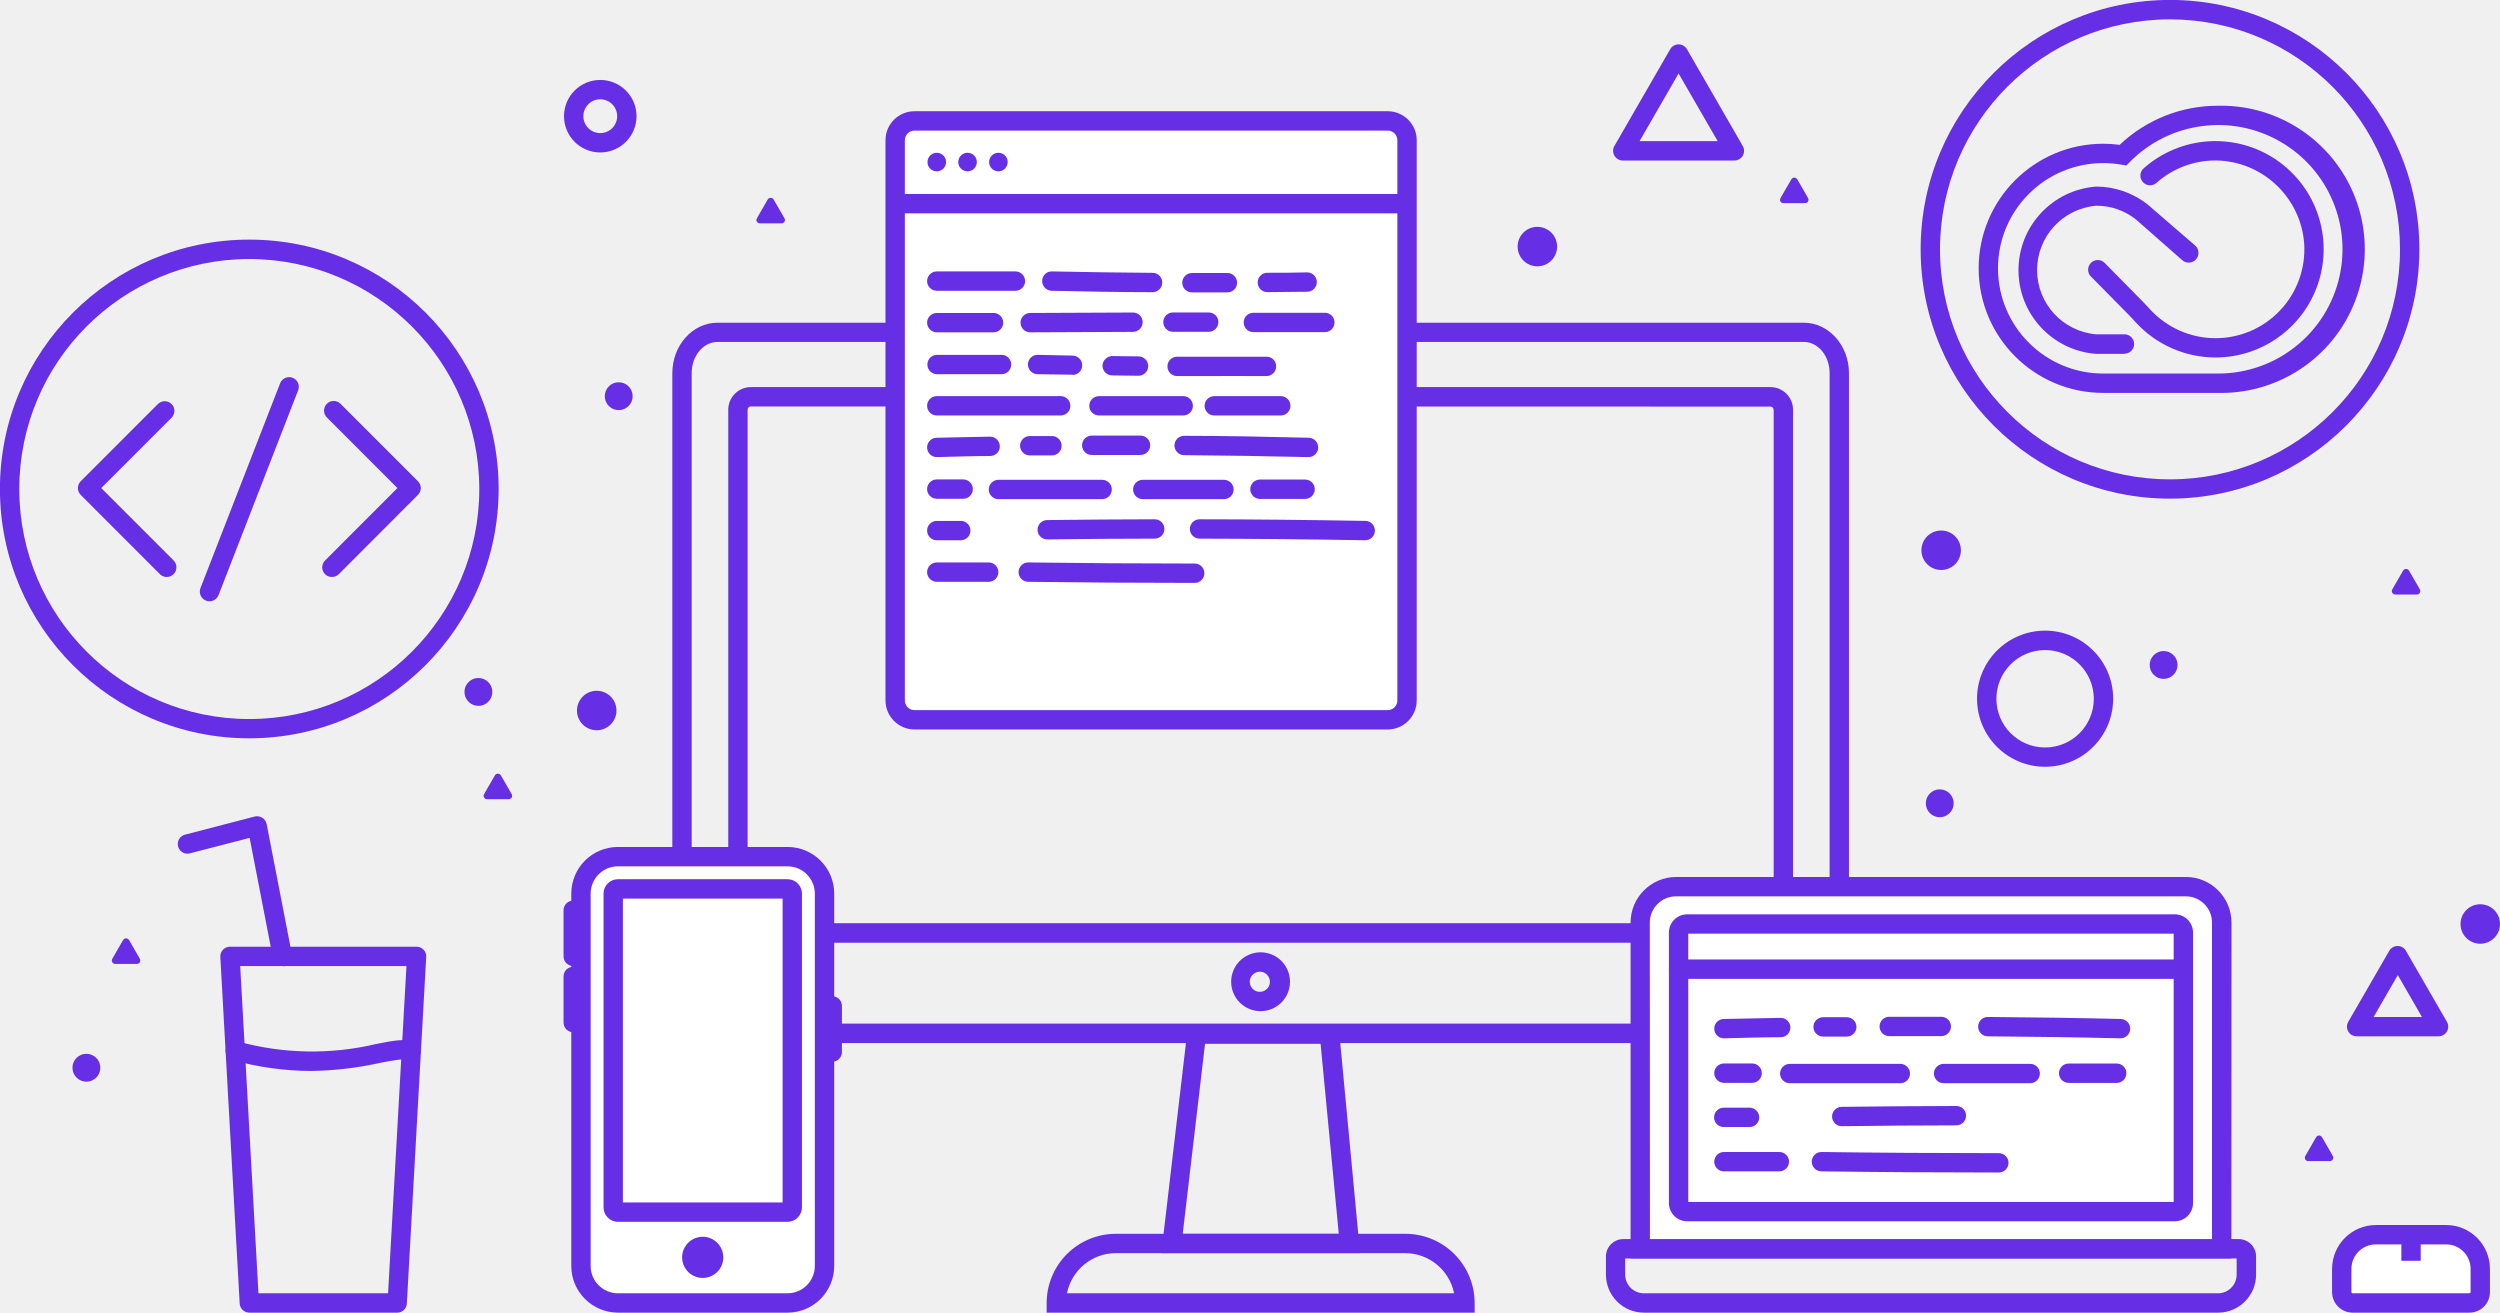
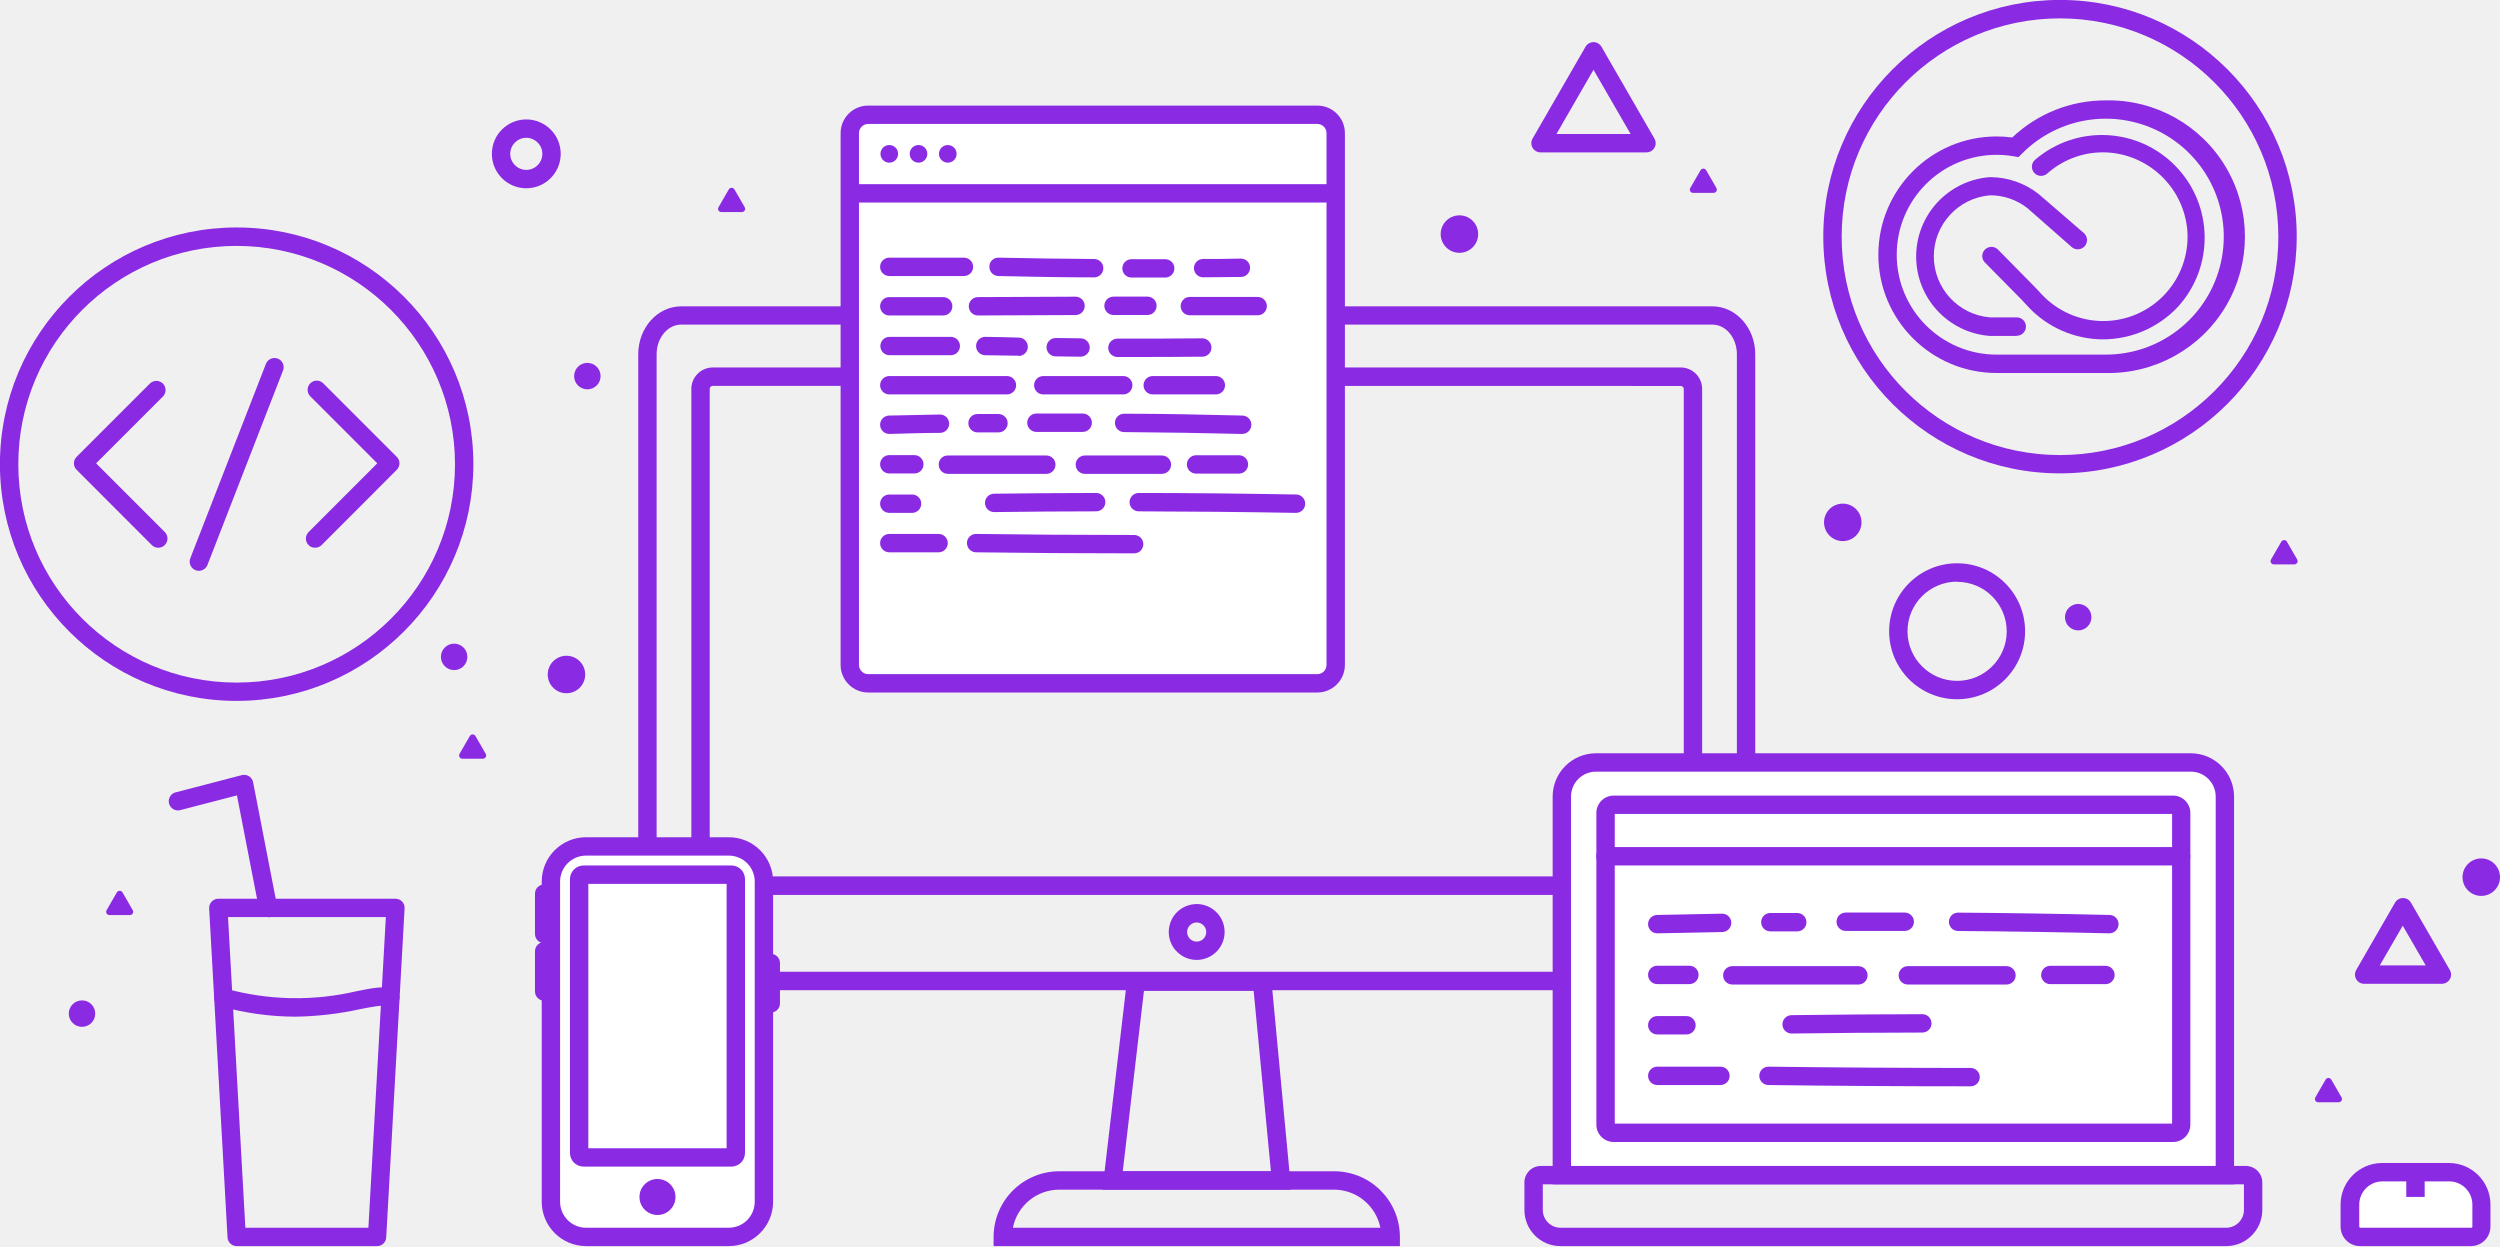
- <svg xmlns="http://www.w3.org/2000/svg" viewBox="0 0 387.5 203.46">
+ <svg xmlns="http://www.w3.org/2000/svg" viewBox="0 0 408.19 203.46">
  <defs>
-     <style>.cls-1{fill:#662fe5;}.cls-2{fill:#fff;}</style>
+     <style>.cls-1{fill:#8a2ae3;}.cls-2{fill:#fff;}</style>
  </defs>
  <g id="Layer_2" data-name="Layer 2">
    <g id="Layer_1-2" data-name="Layer 1">
      <path class="cls-1" d="M228.57,203.46H162.23V202A10.73,10.73,0,0,1,173,191.24h44.89A10.74,10.74,0,0,1,228.57,202Zm-63.19-3h60a7.74,7.74,0,0,0-7.58-6.22H173A7.73,7.73,0,0,0,165.38,200.46Z" />
      <path class="cls-1" d="M210.81,194.24H180l4.16-35.45h23.31Zm-27.49-3h24.19l-2.82-29.45H186.78Z" />
-       <path class="cls-1" d="M279.59,161.68H111.21c-3.85,0-7-3.52-7-7.83v-96c0-4.32,3.13-7.83,7-7.83H279.59c3.85,0,7,3.51,7,7.83v96C286.57,158.16,283.44,161.68,279.59,161.68ZM111.21,53c-2.19,0-4,2.16-4,4.83v96c0,2.66,1.79,4.83,4,4.83H279.59c2.19,0,4-2.17,4-4.83v-96c0-2.67-1.79-4.83-4-4.83Z" />
+       <path class="cls-1" d="M279.59,161.68H111.21c-3.85,0-7-3.52-7-7.83v-96c0-4.32,3.13-7.83,7-7.83H279.59c3.85,0,7,3.51,7,7.83v96C286.57,158.16,283.44,161.68,279.59,161.68ZM111.21,53c-2.19,0-4,2.17-4,4.83v96c0,2.66,1.79,4.83,4,4.83H279.59c2.19,0,4-2.17,4-4.83v-96c0-2.66-1.79-4.83-4-4.83Z" />
      <path class="cls-1" d="M274.5,146.12H116.3a3.51,3.51,0,0,1-3.42-3.58V63.6A3.51,3.51,0,0,1,116.3,60H274.5a3.51,3.51,0,0,1,3.42,3.58v78.94A3.51,3.51,0,0,1,274.5,146.12ZM116.3,63a.53.53,0,0,0-.42.58v78.94a.53.53,0,0,0,.42.58H274.5a.54.54,0,0,0,.42-.58V63.6a.54.54,0,0,0-.42-.58Z" />
-       <path class="cls-1" d="M195.4,156.73a4.56,4.56,0,1,1,4.55-4.55A4.56,4.56,0,0,1,195.4,156.73Zm0-6.11a1.56,1.56,0,1,0,0,3.11,1.56,1.56,0,0,0,0-3.11Z" />
+       <path class="cls-1" d="M195.4,156.73a4.56,4.56,0,1,1,4.55-4.55A4.56,4.56,0,0,1,195.4,156.73Zm0-6.11a1.56,1.56,0,1,0,1.55,1.56A1.56,1.56,0,0,0,195.4,150.62Z" />
      <rect class="cls-2" x="132" y="25.49" width="92.83" height="79.33" rx="3" transform="translate(113.27 243.57) rotate(-90)" />
      <path class="cls-1" d="M215.09,113.07H141.75a4.51,4.51,0,0,1-4.5-4.5V21.74a4.5,4.5,0,0,1,4.5-4.5h73.34a4.5,4.5,0,0,1,4.5,4.5v86.83A4.51,4.51,0,0,1,215.09,113.07ZM141.75,20.24a1.5,1.5,0,0,0-1.5,1.5v86.83a1.5,1.5,0,0,0,1.5,1.5h73.34a1.5,1.5,0,0,0,1.5-1.5V21.74a1.5,1.5,0,0,0-1.5-1.5Z" />
      <rect class="cls-1" x="138.71" y="30.07" width="79.33" height="3" />
      <path class="cls-1" d="M157.39,45.07H145.2a1.5,1.5,0,0,1,0-3h12.19a1.5,1.5,0,0,1,0,3Z" />
-       <path class="cls-1" d="M178.63,45.29h0c-5.17,0-10.43-.11-15.63-.22a1.5,1.5,0,0,1-1.46-1.53,1.46,1.46,0,0,1,1.53-1.47c5.18.11,10.42.18,15.58.22a1.5,1.5,0,0,1,0,3Z" />
+       <path class="cls-1" d="M178.63,45.29h0c-5.21,0-10.47-.11-15.63-.22a1.5,1.5,0,0,1-1.46-1.53,1.45,1.45,0,0,1,1.53-1.47c5.14.11,10.39.18,15.58.22a1.5,1.5,0,0,1,0,3Z" />
      <path class="cls-1" d="M187.05,45.32h-2.3a1.5,1.5,0,1,1,0-3h5.5a1.5,1.5,0,0,1,0,3Z" />
      <path class="cls-1" d="M196.44,45.28a1.5,1.5,0,0,1,0-3c2.06,0,4.11,0,6.17-.06h0a1.5,1.5,0,0,1,0,3l-6.19.06Z" />
      <path class="cls-1" d="M154,51.51H145.2a1.5,1.5,0,0,1,0-3H154a1.5,1.5,0,0,1,0,3Z" />
      <path class="cls-1" d="M159.68,51.51a1.5,1.5,0,0,1,0-3l15.93-.07h0a1.5,1.5,0,0,1,0,3l-15.92.07Z" />
      <path class="cls-1" d="M181.81,51.43a1.5,1.5,0,0,1,0-3h5.54a1.5,1.5,0,0,1,0,3h-5.53Z" />
      <path class="cls-1" d="M205.33,51.48h0l-11.06,0a1.5,1.5,0,0,1,0-3h0l11.08,0a1.5,1.5,0,0,1,0,3Z" />
      <path class="cls-1" d="M155.24,58h-10a1.5,1.5,0,0,1,0-3h10a1.5,1.5,0,0,1,0,3Z" />
-       <path class="cls-1" d="M166.29,58.08h0L160.83,58a1.5,1.5,0,0,1,0-3h0l5.41.12a1.5,1.5,0,0,1,0,3Z" />
-       <path class="cls-1" d="M176.44,58.24h0l-4.07-.05a1.5,1.5,0,0,1-1.48-1.52,1.53,1.53,0,0,1,1.52-1.48l4.06.05a1.5,1.5,0,0,1,0,3Z" />
-       <path class="cls-1" d="M185.94,58.29h-3.49a1.5,1.5,0,0,1,0-3h0c4.5,0,9.16,0,13.84,0a1.46,1.46,0,0,1,1.51,1.48,1.5,1.5,0,0,1-1.48,1.52C192.83,58.27,189.35,58.29,185.94,58.29Z" />
+       <path class="cls-1" d="M166.29,58.08h0L160.83,58a1.5,1.5,0,1,1,.08-3c1.8,0,3.6.09,5.41.12a1.5,1.5,0,0,1,0,3Z" />
+       <path class="cls-1" d="M176.44,58.24h0l-4.07-.05a1.5,1.5,0,0,1,0-3l4.06.05a1.5,1.5,0,0,1,0,3Z" />
+       <path class="cls-1" d="M185.93,58.29h-3.48a1.5,1.5,0,1,1,0-3c4.51,0,9.17,0,13.84-.05a1.51,1.51,0,0,1,1.51,1.49,1.48,1.48,0,0,1-1.48,1.51C192.84,58.27,189.36,58.29,185.93,58.29Z" />
      <path class="cls-1" d="M164.41,64.4H145.2a1.5,1.5,0,1,1,0-3h19.21a1.5,1.5,0,0,1,0,3Z" />
      <path class="cls-1" d="M183.4,64.4H170.34a1.5,1.5,0,1,1,0-3H183.4a1.5,1.5,0,0,1,0,3Z" />
      <path class="cls-1" d="M198.52,64.4H188.21a1.5,1.5,0,1,1,0-3h10.31a1.5,1.5,0,0,1,0,3Z" />
-       <path class="cls-1" d="M145.2,70.85a1.5,1.5,0,0,1,0-3c2.75-.07,5.5-.12,8.25-.17a1.51,1.51,0,0,1,1.52,1.48,1.48,1.48,0,0,1-1.47,1.52c-2.75,0-5.49.1-8.23.17Z" />
-       <path class="cls-1" d="M159.61,70.59a1.5,1.5,0,0,1,0-3l3.44,0h0a1.5,1.5,0,0,1,0,3l-3.42,0Z" />
+       <path class="cls-1" d="M145.2,70.85a1.5,1.5,0,0,1,0-3c2.75-.07,5.5-.12,8.25-.17a1.5,1.5,0,0,1,.05,3c-2.75,0-5.49.1-8.23.17Z" />
+       <path class="cls-1" d="M159.61,70.6a1.5,1.5,0,0,1-1.5-1.49,1.48,1.48,0,0,1,1.48-1.51l3.44,0h0a1.5,1.5,0,0,1,0,3l-3.42,0Z" />
      <path class="cls-1" d="M169.22,70.52a1.5,1.5,0,0,1,0-3h7.56a1.5,1.5,0,0,1,0,3h-7.55Z" />
-       <path class="cls-1" d="M202.78,70.85h0c-6.28-.15-12.75-.25-19.24-.3a1.5,1.5,0,0,1,0-3c6.5,0,13,.15,19.28.3a1.5,1.5,0,0,1,0,3Z" />
+       <path class="cls-1" d="M202.78,70.85h0c-6.2-.15-12.67-.25-19.24-.3a1.5,1.5,0,0,1,0-3h0c6.58,0,13.06.15,19.28.3a1.5,1.5,0,0,1,0,3Z" />
      <path class="cls-1" d="M149.3,77.31h0l-4.1,0a1.5,1.5,0,0,1,0-3h0l4.09,0a1.5,1.5,0,1,1,0,3Z" />
-       <path class="cls-1" d="M170.84,77.37h0q-8,0-16.08,0a1.5,1.5,0,0,1,0-3h0q8,0,16.07,0a1.5,1.5,0,1,1,0,3Z" />
+       <path class="cls-1" d="M170.84,77.37h0q-8,0-16.08,0a1.5,1.5,0,0,1-1.49-1.51,1.46,1.46,0,0,1,1.5-1.49q8,0,16.07,0a1.5,1.5,0,0,1,0,3Z" />
      <path class="cls-1" d="M177.13,77.37a1.5,1.5,0,0,1,0-3l12.58,0h0a1.5,1.5,0,0,1,0,3l-12.58,0Z" />
-       <path class="cls-1" d="M195.29,77.33a1.5,1.5,0,0,1,0-3l7,0a1.5,1.5,0,1,1,0,3l-7,0Z" />
+       <path class="cls-1" d="M195.29,77.33a1.5,1.5,0,0,1,0-3l7,0h0a1.5,1.5,0,0,1,0,3l-7,0Z" />
      <path class="cls-1" d="M148.92,83.74H145.2a1.5,1.5,0,0,1,0-3h3.72a1.5,1.5,0,0,1,0,3Z" />
-       <path class="cls-1" d="M162.32,83.61a1.5,1.5,0,0,1,0-3c5.53-.07,11.13-.11,16.66-.12h0a1.5,1.5,0,0,1,0,3c-5.52,0-11.12.05-16.63.12Z" />
+       <path class="cls-1" d="M162.32,83.61a1.5,1.5,0,0,1,0-3c5.56-.07,11.16-.11,16.66-.12h0a1.5,1.5,0,0,1,0,3c-5.49,0-11.09.05-16.63.12Z" />
      <path class="cls-1" d="M211.56,83.74h0c-8.57-.15-17.19-.23-25.63-.25a1.5,1.5,0,0,1,0-3h0c8.46,0,17.1.1,25.68.25a1.5,1.5,0,0,1,0,3Z" />
      <path class="cls-1" d="M153.25,90.18H145.2a1.5,1.5,0,0,1,0-3h8.05a1.5,1.5,0,0,1,0,3Z" />
-       <path class="cls-1" d="M185.18,90.35c-8.85,0-17.54-.06-25.82-.17a1.5,1.5,0,0,1-1.48-1.52,1.49,1.49,0,0,1,1.52-1.48c8.27.11,16.94.17,25.78.17a1.5,1.5,0,0,1,0,3Z" />
+       <path class="cls-1" d="M185.18,90.35h0c-8.86,0-17.55-.06-25.82-.17a1.5,1.5,0,0,1-1.48-1.52,1.48,1.48,0,0,1,1.52-1.48c8.26.11,16.93.17,25.78.17a1.5,1.5,0,0,1,0,3Z" />
      <circle class="cls-1" cx="145.2" cy="25.12" r="1.44" />
      <circle class="cls-1" cx="149.97" cy="25.12" r="1.44" />
      <circle class="cls-1" cx="154.75" cy="25.12" r="1.44" />
      <path class="cls-1" d="M336.38,77.29A38.65,38.65,0,1,1,375,38.65,38.69,38.69,0,0,1,336.38,77.29Zm0-74.29A35.65,35.65,0,1,0,372,38.65,35.69,35.69,0,0,0,336.38,3Z" />
      <path class="cls-1" d="M343.81,60.9H326a19.31,19.31,0,0,1,0-38.62,18.21,18.21,0,0,1,2.55.17,22.05,22.05,0,0,1,15.26-6.06,22.26,22.26,0,1,1,0,44.51ZM326,25.28a16.31,16.31,0,0,0,0,32.62h17.81a19.26,19.26,0,1,0-13.68-32.8l-.55.55-.77-.13A16.66,16.66,0,0,0,326,25.28Z" />
      <path class="cls-1" d="M329.29,54.85h-4.38a13,13,0,0,1,0-25.93,12.83,12.83,0,0,1,8,2.8l7.34,6.34a1.5,1.5,0,1,1-2,2.27L331.05,34a9.79,9.79,0,0,0-6.14-2.11,10,10,0,0,0,0,19.93h4.38a1.5,1.5,0,0,1,0,3Z" />
-       <path class="cls-1" d="M343.39,55.41A16.79,16.79,0,0,1,331,49.92l-.21-.23c-.24-.27-.49-.54-.74-.79l-5.92-6a1.5,1.5,0,1,1,2.13-2.11l5.91,6c.29.29.57.6.85.9l.2.22a13.78,13.78,0,0,0,10.19,4.51,13.77,13.77,0,0,0,13.74-14.65A13.93,13.93,0,0,0,344.21,24.9a13.72,13.72,0,0,0-9.95,3.44,1.5,1.5,0,1,1-2-2.24,16.77,16.77,0,1,1,11.12,29.31Z" />
-       <rect class="cls-2" x="90.05" y="132.78" width="37.75" height="69.18" rx="5.73" />
-       <path class="cls-1" d="M122.07,203.46H95.78a7.24,7.24,0,0,1-7.23-7.23V138.51a7.23,7.23,0,0,1,7.23-7.23h26.29a7.23,7.23,0,0,1,7.23,7.23v57.72A7.24,7.24,0,0,1,122.07,203.46ZM95.78,134.28a4.23,4.23,0,0,0-4.23,4.23v57.72a4.23,4.23,0,0,0,4.23,4.23h26.29a4.24,4.24,0,0,0,4.23-4.23V138.51a4.24,4.24,0,0,0-4.23-4.23Z" />
-       <rect class="cls-2" x="83.87" y="148.95" width="50.1" height="27.75" rx="0.73" transform="translate(271.75 53.91) rotate(90)" />
-       <path class="cls-1" d="M122.07,189.38H95.78a2.23,2.23,0,0,1-2.23-2.23V138.51a2.23,2.23,0,0,1,2.23-2.23h26.29a2.23,2.23,0,0,1,2.23,2.23v48.64A2.23,2.23,0,0,1,122.07,189.38Zm-25.52-3H121.3v-47.1H96.55Z" />
-       <circle class="cls-1" cx="108.92" cy="194.89" r="3.19" />
-       <path class="cls-1" d="M88.85,149.74a1.5,1.5,0,0,1-1.5-1.5v-7.15a1.5,1.5,0,0,1,3,0v7.15A1.5,1.5,0,0,1,88.85,149.74Z" />
-       <path class="cls-1" d="M88.85,160a1.5,1.5,0,0,1-1.5-1.5v-7.15a1.5,1.5,0,0,1,3,0v7.15A1.5,1.5,0,0,1,88.85,160Z" />
-       <path class="cls-1" d="M129,164.57a1.5,1.5,0,0,1-1.5-1.5v-7.15a1.5,1.5,0,1,1,3,0v7.15A1.5,1.5,0,0,1,129,164.57Z" />
-       <path class="cls-1" d="M343.81,203.46h-89a5.89,5.89,0,0,1-5.89-5.89v-2.83a2.69,2.69,0,0,1,2.69-2.68H347a2.68,2.68,0,0,1,2.69,2.68v2.83A5.89,5.89,0,0,1,343.81,203.46Zm-91.91-8.4v2.51a2.9,2.9,0,0,0,2.89,2.89h89a2.89,2.89,0,0,0,2.89-2.89v-2.51Zm95.11,0h0Z" />
-       <path class="cls-2" d="M259.81,137.47h79a5.57,5.57,0,0,1,5.57,5.57v50.52a0,0,0,0,1,0,0H254.24a0,0,0,0,1,0,0V143A5.57,5.57,0,0,1,259.81,137.47Z" />
-       <path class="cls-1" d="M345.86,195.06H252.74V143a7.08,7.08,0,0,1,7.07-7.07h79a7.08,7.08,0,0,1,7.07,7.07Zm-90.12-3h87.12V143a4.07,4.07,0,0,0-4.07-4.07h-79a4.07,4.07,0,0,0-4.07,4.07Z" />
-       <path class="cls-1" d="M337.09,189.3H261.51a2.83,2.83,0,0,1-2.83-2.82V144.54a2.83,2.83,0,0,1,2.83-2.82h75.58a2.83,2.83,0,0,1,2.83,2.82v41.94A2.83,2.83,0,0,1,337.09,189.3Zm-75.41-3h75.24V144.72H261.68Z" />
-       <path class="cls-1" d="M267.21,160.94a1.5,1.5,0,0,1,0-3c2.93-.07,5.87-.12,8.8-.17a1.5,1.5,0,0,1,0,3c-2.93,0-5.85.1-8.78.17Z" />
-       <path class="cls-1" d="M282.58,160.67a1.5,1.5,0,0,1,0-3l3.67,0h0a1.5,1.5,0,0,1,0,3l-3.65,0Z" />
-       <path class="cls-1" d="M292.83,160.6a1.5,1.5,0,0,1,0-3c2.69,0,5.38,0,8.07,0a1.5,1.5,0,0,1,0,3h0c-2.69,0-5.36,0-8.05,0Z" />
-       <path class="cls-1" d="M328.63,160.94h0c-6.67-.16-13.57-.26-20.52-.31a1.5,1.5,0,0,1,0-3h0c7,.05,13.89.15,20.57.31a1.5,1.5,0,0,1,0,3Z" />
-       <path class="cls-1" d="M271.58,167.84h0l-4.37,0a1.5,1.5,0,0,1,0-3h0l4.37,0a1.5,1.5,0,0,1,0,3Z" />
-       <path class="cls-1" d="M294.56,167.9h0q-8.58,0-17.15,0a1.5,1.5,0,1,1,0-3h0q8.56,0,17.14,0a1.5,1.5,0,1,1,0,3Z" />
-       <path class="cls-1" d="M301.26,167.9a1.5,1.5,0,1,1,0-3l13.42,0h0a1.49,1.49,0,0,1,1.5,1.49,1.51,1.51,0,0,1-1.49,1.51l-13.42,0Z" />
-       <path class="cls-1" d="M320.64,167.85a1.5,1.5,0,1,1,0-3l7.45,0h0a1.5,1.5,0,0,1,0,3l-7.46,0Z" />
-       <path class="cls-1" d="M271.18,174.69h-4a1.5,1.5,0,0,1,0-3h4a1.5,1.5,0,0,1,0,3Z" />
-       <path class="cls-1" d="M285.47,174.56a1.5,1.5,0,0,1,0-3c5.83-.07,11.81-.12,17.77-.13h0a1.5,1.5,0,1,1,0,3c-6,0-11.92.06-17.74.13Z" />
-       <path class="cls-1" d="M275.8,181.56h-8.59a1.5,1.5,0,0,1,0-3h8.59a1.5,1.5,0,0,1,0,3Z" />
-       <path class="cls-1" d="M309.86,181.74c-9.4,0-18.67-.06-27.54-.18a1.5,1.5,0,0,1,0-3h0c8.86.12,18.11.18,27.5.18a1.5,1.5,0,0,1,0,3Z" />
-       <path class="cls-1" d="M338.42,151.72H260.18a1.5,1.5,0,0,1,0-3h78.24a1.5,1.5,0,0,1,0,3Z" />
+       <path class="cls-1" d="M343.39,55.41A16.79,16.79,0,0,1,331,49.92l-.21-.23c-.24-.27-.49-.54-.74-.79l-5.92-6a1.5,1.5,0,1,1,2.13-2.11l5.91,6c.29.29.57.6.85.9l.2.22a13.78,13.78,0,0,0,10.19,4.51,13.77,13.77,0,0,0,13.74-14.65A13.93,13.93,0,0,0,344.21,24.9a13.67,13.67,0,0,0-9.95,3.44,1.5,1.5,0,1,1-2-2.24,16.77,16.77,0,0,1,23.34,24A16.83,16.83,0,0,1,343.39,55.41Z" />
+       <rect class="cls-2" x="89.95" y="138.2" width="34.79" height="63.76" rx="5.73" />
+       <path class="cls-1" d="M119,203.46H95.68a7.25,7.25,0,0,1-7.23-7.23v-52.3a7.24,7.24,0,0,1,7.23-7.23H119a7.24,7.24,0,0,1,7.23,7.23v52.3A7.25,7.25,0,0,1,119,203.46ZM95.68,139.7a4.24,4.24,0,0,0-4.23,4.23v52.3a4.24,4.24,0,0,0,4.23,4.23H119a4.24,4.24,0,0,0,4.23-4.23v-52.3A4.24,4.24,0,0,0,119,139.7Z" />
+       <rect class="cls-2" x="84.26" y="153.11" width="46.17" height="25.58" rx="0.73" transform="translate(273.25 58.55) rotate(90)" />
+       <path class="cls-1" d="M119.41,190.48H95.29a2.23,2.23,0,0,1-2.23-2.23V143.54a2.23,2.23,0,0,1,2.23-2.23h24.12a2.23,2.23,0,0,1,2.23,2.23v44.71A2.23,2.23,0,0,1,119.41,190.48Zm-23.35-3h22.58V144.31H96.06Z" />
+       <circle class="cls-1" cx="107.35" cy="195.44" r="2.94" />
+       <path class="cls-1" d="M88.85,154a1.5,1.5,0,0,1-1.5-1.5v-6.59a1.5,1.5,0,0,1,3,0v6.59A1.5,1.5,0,0,1,88.85,154Z" />
+       <path class="cls-1" d="M88.85,163.39a1.5,1.5,0,0,1-1.5-1.5v-6.58a1.5,1.5,0,0,1,3,0v6.58A1.5,1.5,0,0,1,88.85,163.39Z" />
+       <path class="cls-1" d="M125.85,165.33a1.5,1.5,0,0,1-1.5-1.5v-6.59a1.5,1.5,0,0,1,3,0v6.59A1.5,1.5,0,0,1,125.85,165.33Z" />
+       <path class="cls-1" d="M363.49,203.46H254.79a5.89,5.89,0,0,1-5.89-5.89v-4.52a2.69,2.69,0,0,1,2.69-2.68h115.1a2.69,2.69,0,0,1,2.69,2.68v4.52A5.9,5.9,0,0,1,363.49,203.46ZM251.9,193.37v4.2a2.9,2.9,0,0,0,2.89,2.89h108.7a2.9,2.9,0,0,0,2.89-2.89v-4.2Zm114.79,0h0Z" />
+       <path class="cls-2" d="M260.58,124.49h97.11a5.57,5.57,0,0,1,5.57,5.57v61.8a0,0,0,0,1,0,0H255a0,0,0,0,1,0,0v-61.8A5.57,5.57,0,0,1,260.58,124.49Z" />
+       <path class="cls-1" d="M364.77,193.37H253.51V130.06a7.08,7.08,0,0,1,7.07-7.07h97.11a7.09,7.09,0,0,1,7.08,7.07Zm-108.26-3H361.77V130.06a4.08,4.08,0,0,0-4.08-4.07H260.58a4.08,4.08,0,0,0-4.07,4.07Z" />
+       <path class="cls-1" d="M354.8,186.46H263.48a2.83,2.83,0,0,1-2.83-2.83v-50.9a2.83,2.83,0,0,1,2.83-2.83H354.8a2.83,2.83,0,0,1,2.83,2.83v50.9A2.83,2.83,0,0,1,354.8,186.46Zm-91.15-3h91V132.9h-91Z" />
+       <path class="cls-1" d="M270.59,152.39a1.5,1.5,0,0,1,0-3l10.56-.21a1.49,1.49,0,0,1,1.53,1.47,1.51,1.51,0,0,1-1.47,1.53c-3.52.06-7,.13-10.55.21Z" />
+       <path class="cls-1" d="M289.05,152.07a1.5,1.5,0,0,1,0-3l4.4,0h0a1.51,1.51,0,0,1,1.5,1.49,1.49,1.49,0,0,1-1.49,1.51l-4.39,0Z" />
+       <path class="cls-1" d="M301.36,152a1.5,1.5,0,1,1,0-3H311a1.5,1.5,0,0,1,0,3h-9.68Z" />
+       <path class="cls-1" d="M344.37,152.39h0c-8-.19-16.34-.32-24.66-.38a1.5,1.5,0,0,1,0-3h0c8.33.06,16.64.19,24.7.38a1.5,1.5,0,0,1,0,3Z" />
+       <path class="cls-1" d="M275.84,160.68h0l-5.25,0a1.5,1.5,0,0,1,0-3h0l5.25,0a1.5,1.5,0,0,1,0,3Z" />
+       <path class="cls-1" d="M303.44,160.75h0q-10.31,0-20.6,0a1.5,1.5,0,0,1,0-3h0q10.31,0,20.59,0a1.5,1.5,0,0,1,0,3Z" />
+       <path class="cls-1" d="M311.5,160.75a1.5,1.5,0,0,1,0-3q8.06,0,16.11,0h0a1.5,1.5,0,0,1,0,3l-16.12,0Z" />
+       <path class="cls-1" d="M334.77,160.69a1.5,1.5,0,1,1,0-3l9,0h0a1.5,1.5,0,0,1,0,3l-9,0Z" />
+       <path class="cls-1" d="M275.36,168.9h-4.77a1.5,1.5,0,0,1,0-3h4.77a1.5,1.5,0,0,1,0,3Z" />
+       <path class="cls-1" d="M292.53,168.75a1.5,1.5,0,0,1,0-3c7-.09,14.2-.15,21.34-.16h0a1.5,1.5,0,0,1,0,3c-7.13,0-14.3.07-21.31.16Z" />
+       <path class="cls-1" d="M280.91,177.16H270.59a1.5,1.5,0,0,1,0-3h10.32a1.5,1.5,0,0,1,0,3Z" />
+       <path class="cls-1" d="M321.82,177.37c-11.31,0-22.44-.07-33.07-.21a1.5,1.5,0,0,1,0-3c10.62.14,21.73.21,33,.21a1.5,1.5,0,0,1,0,3Z" />
+       <path class="cls-1" d="M356.13,141.31h-94a1.5,1.5,0,0,1,0-3h94a1.5,1.5,0,0,1,0,3Z" />
      <path class="cls-1" d="M38.65,114.44A38.65,38.65,0,1,1,77.29,75.79,38.7,38.7,0,0,1,38.65,114.44Zm0-74.29A35.65,35.65,0,1,0,74.29,75.79,35.69,35.69,0,0,0,38.65,40.15Z" />
-       <path class="cls-1" d="M25.85,89.43A1.45,1.45,0,0,1,24.79,89L12.51,76.71a1.5,1.5,0,0,1,0-2.12l12-12a1.5,1.5,0,0,1,2.12,2.12L15.69,75.65,26.91,86.87a1.51,1.51,0,0,1,0,2.12A1.48,1.48,0,0,1,25.85,89.43Z" />
+       <path class="cls-1" d="M25.85,89.43A1.45,1.45,0,0,1,24.79,89L12.51,76.71a1.46,1.46,0,0,1-.44-1.06,1.47,1.47,0,0,1,.44-1.06l12-12a1.5,1.5,0,0,1,2.12,2.12L15.69,75.65,26.91,86.87a1.51,1.51,0,0,1,0,2.12A1.48,1.48,0,0,1,25.85,89.43Z" />
      <path class="cls-1" d="M51.45,89.43A1.49,1.49,0,0,1,50.38,89a1.51,1.51,0,0,1,0-2.12L61.6,75.65,50.66,64.71a1.51,1.51,0,0,1,0-2.12,1.49,1.49,0,0,1,2.12,0l12,12a1.49,1.49,0,0,1,0,2.12L52.51,89A1.48,1.48,0,0,1,51.45,89.43Z" />
      <path class="cls-1" d="M32.47,93.2a1.44,1.44,0,0,1-.54-.1,1.5,1.5,0,0,1-.86-1.94L43.45,59.33a1.5,1.5,0,0,1,2.79,1.09L33.87,92.25A1.5,1.5,0,0,1,32.47,93.2Z" />
-       <path class="cls-2" d="M368.26,191.38h10.9a5.29,5.29,0,0,1,5.29,5.29v3.61a1.68,1.68,0,0,1-1.68,1.68H364.65a1.68,1.68,0,0,1-1.68-1.68v-3.61A5.29,5.29,0,0,1,368.26,191.38Z" />
-       <path class="cls-1" d="M382.76,203.46H364.65a3.19,3.19,0,0,1-3.18-3.18v-3.61a6.8,6.8,0,0,1,6.79-6.79h10.9a6.79,6.79,0,0,1,6.78,6.79v3.61A3.18,3.18,0,0,1,382.76,203.46Zm-14.5-10.58a3.79,3.79,0,0,0-3.79,3.79v3.61a.18.18,0,0,0,.18.18h18.11a.18.18,0,0,0,.18-.18v-3.61a3.79,3.79,0,0,0-3.78-3.79Z" />
-       <rect class="cls-1" x="372.21" y="191.38" width="3" height="4.04" />
+       <path class="cls-2" d="M388.95,191.38h10.9a5.29,5.29,0,0,1,5.29,5.29v3.61a1.68,1.68,0,0,1-1.68,1.68H385.34a1.68,1.68,0,0,1-1.68-1.68v-3.61A5.29,5.29,0,0,1,388.95,191.38Z" />
+       <path class="cls-1" d="M403.45,203.46H385.34a3.18,3.18,0,0,1-3.18-3.18v-3.61a6.79,6.79,0,0,1,6.79-6.78h10.89a6.79,6.79,0,0,1,6.79,6.78v3.61A3.19,3.19,0,0,1,403.45,203.46ZM389,192.89a3.79,3.79,0,0,0-3.79,3.78v3.61a.18.18,0,0,0,.18.18h18.11a.18.18,0,0,0,.18-.18v-3.61a3.79,3.79,0,0,0-3.79-3.78Z" />
+       <rect class="cls-1" x="392.89" y="191.39" width="3" height="4.04" />
      <path class="cls-1" d="M61.57,203.46H38.65a1.5,1.5,0,0,1-1.5-1.42l-3-53.72a1.5,1.5,0,0,1,1.5-1.58H64.57a1.51,1.51,0,0,1,1.09.47,1.47,1.47,0,0,1,.4,1.11l-3,53.72A1.49,1.49,0,0,1,61.57,203.46Zm-21.51-3H60.15L63,149.74H37.23Z" />
-       <path class="cls-1" d="M43.78,149.74a1.51,1.51,0,0,1-1.47-1.21l-3.62-18.66-9.18,2.38a1.5,1.5,0,1,1-.75-2.9l10.72-2.79a1.52,1.52,0,0,1,1.85,1.17L45.26,148a1.49,1.49,0,0,1-1.19,1.76A1.36,1.36,0,0,1,43.78,149.74Z" />
+       <path class="cls-1" d="M43.78,149.74a1.51,1.51,0,0,1-1.47-1.22l-3.62-18.65-9.18,2.38a1.5,1.5,0,1,1-.75-2.9l10.72-2.79a1.5,1.5,0,0,1,1.85,1.17L45.26,148a1.49,1.49,0,0,1-1.19,1.76A1.36,1.36,0,0,1,43.78,149.74Z" />
      <path class="cls-1" d="M48.18,166a46,46,0,0,1-12.11-1.68,1.5,1.5,0,1,1,.78-2.9,43.17,43.17,0,0,0,21.46.4c2.57-.51,4.42-.87,5.92-.37a1.5,1.5,0,1,1-1,2.84c-.74-.24-2.43.09-4.39.47A52.58,52.58,0,0,1,48.18,166Z" />
-       <path class="cls-1" d="M93,23.63A5.62,5.62,0,1,1,98.66,18,5.62,5.62,0,0,1,93,23.63Zm0-8.24A2.62,2.62,0,1,0,95.66,18,2.62,2.62,0,0,0,93,15.39Z" />
-       <path class="cls-1" d="M317,118.85a10.55,10.55,0,1,1,10.54-10.54A10.56,10.56,0,0,1,317,118.85Zm0-18.09a7.55,7.55,0,1,0,7.54,7.55A7.56,7.56,0,0,0,317,100.76Z" />
+       <path class="cls-1" d="M85.93,30.74a5.62,5.62,0,1,1,5.62-5.62A5.62,5.62,0,0,1,85.93,30.74Zm0-8.24a2.62,2.62,0,1,0,2.62,2.62A2.62,2.62,0,0,0,85.93,22.5Z" />
+       <path class="cls-1" d="M319.55,114.17a11.1,11.1,0,1,1,11.1-11.1A11.11,11.11,0,0,1,319.55,114.17Zm0-19.2a8.1,8.1,0,1,0,8.1,8.1A8.1,8.1,0,0,0,319.55,95Z" />
      <path class="cls-1" d="M268.84,24.88H251.53a1.51,1.51,0,0,1-1.3-.75,1.49,1.49,0,0,1,0-1.5l8.65-15a1.5,1.5,0,0,1,2.6,0l8.65,15a1.5,1.5,0,0,1-1.29,2.25Zm-14.71-3h12.11l-6.06-10.49Z" />
      <path class="cls-1" d="M277.66,27.79a.53.53,0,0,1,.91,0l.84,1.45.84,1.46a.53.53,0,0,1-.46.79h-3.36a.52.52,0,0,1-.45-.79l.84-1.46Z" />
-       <path class="cls-1" d="M359,176.27a.52.52,0,0,1,.91,0l.84,1.45.84,1.46a.53.53,0,0,1-.46.79h-3.36a.52.52,0,0,1-.45-.79l.84-1.46Z" />
+       <path class="cls-1" d="M379.72,176.27a.53.53,0,0,1,.92,0l.84,1.45.84,1.46a.53.53,0,0,1-.46.79H378.5a.53.53,0,0,1-.46-.79l.84-1.46Z" />
      <path class="cls-1" d="M372.48,88.45a.53.53,0,0,1,.92,0l.84,1.45.84,1.46a.53.53,0,0,1-.46.79h-3.36a.53.53,0,0,1-.46-.79l.84-1.46Z" />
      <path class="cls-1" d="M119,30.92a.53.53,0,0,1,.91,0l.84,1.45.84,1.46a.52.52,0,0,1-.46.79h-3.36a.52.52,0,0,1-.45-.79l.84-1.46Z" />
      <path class="cls-1" d="M19.08,145.71a.53.53,0,0,1,.92,0l.84,1.45.84,1.46a.53.53,0,0,1-.46.79H17.86a.53.53,0,0,1-.46-.79l.84-1.46Z" />
      <path class="cls-1" d="M76.71,120.18a.53.53,0,0,1,.92,0l.84,1.45.84,1.46a.53.53,0,0,1-.46.79H75.49a.53.53,0,0,1-.46-.79l.84-1.46Z" />
-       <path class="cls-1" d="M378,160.63H365.28a1.51,1.51,0,0,1-1.3-.75,1.49,1.49,0,0,1,0-1.5l6.35-11a1.48,1.48,0,0,1,1.3-.75h0a1.47,1.47,0,0,1,1.29.75l6.35,11a1.49,1.49,0,0,1,0,1.5A1.51,1.51,0,0,1,378,160.63Zm-10.09-3h7.49l-3.74-6.49Z" />
-       <circle class="cls-1" cx="384.44" cy="143.22" r="3.06" />
+       <path class="cls-1" d="M398.66,160.63H386a1.5,1.5,0,0,1-1.29-2.25l6.34-11a1.5,1.5,0,0,1,2.6,0l6.35,11a1.49,1.49,0,0,1,0,1.5A1.52,1.52,0,0,1,398.66,160.63Zm-10.1-3h7.5l-3.75-6.49Z" />
+       <circle class="cls-1" cx="405.13" cy="143.22" r="3.06" />
      <circle class="cls-1" cx="300.88" cy="85.29" r="3.06" />
      <circle class="cls-1" cx="238.29" cy="38.22" r="3.06" />
      <circle class="cls-1" cx="92.49" cy="110.13" r="3.06" />
-       <circle class="cls-1" cx="335.36" cy="103.07" r="2.16" />
      <circle class="cls-1" cx="95.9" cy="61.41" r="2.16" />
      <circle class="cls-1" cx="74.15" cy="107.25" r="2.16" />
+       <circle class="cls-1" cx="339.32" cy="100.77" r="2.16" />
      <circle class="cls-1" cx="13.39" cy="165.5" r="2.16" />
-       <circle class="cls-1" cx="300.66" cy="124.51" r="2.16" />
    </g>
  </g>
</svg>
